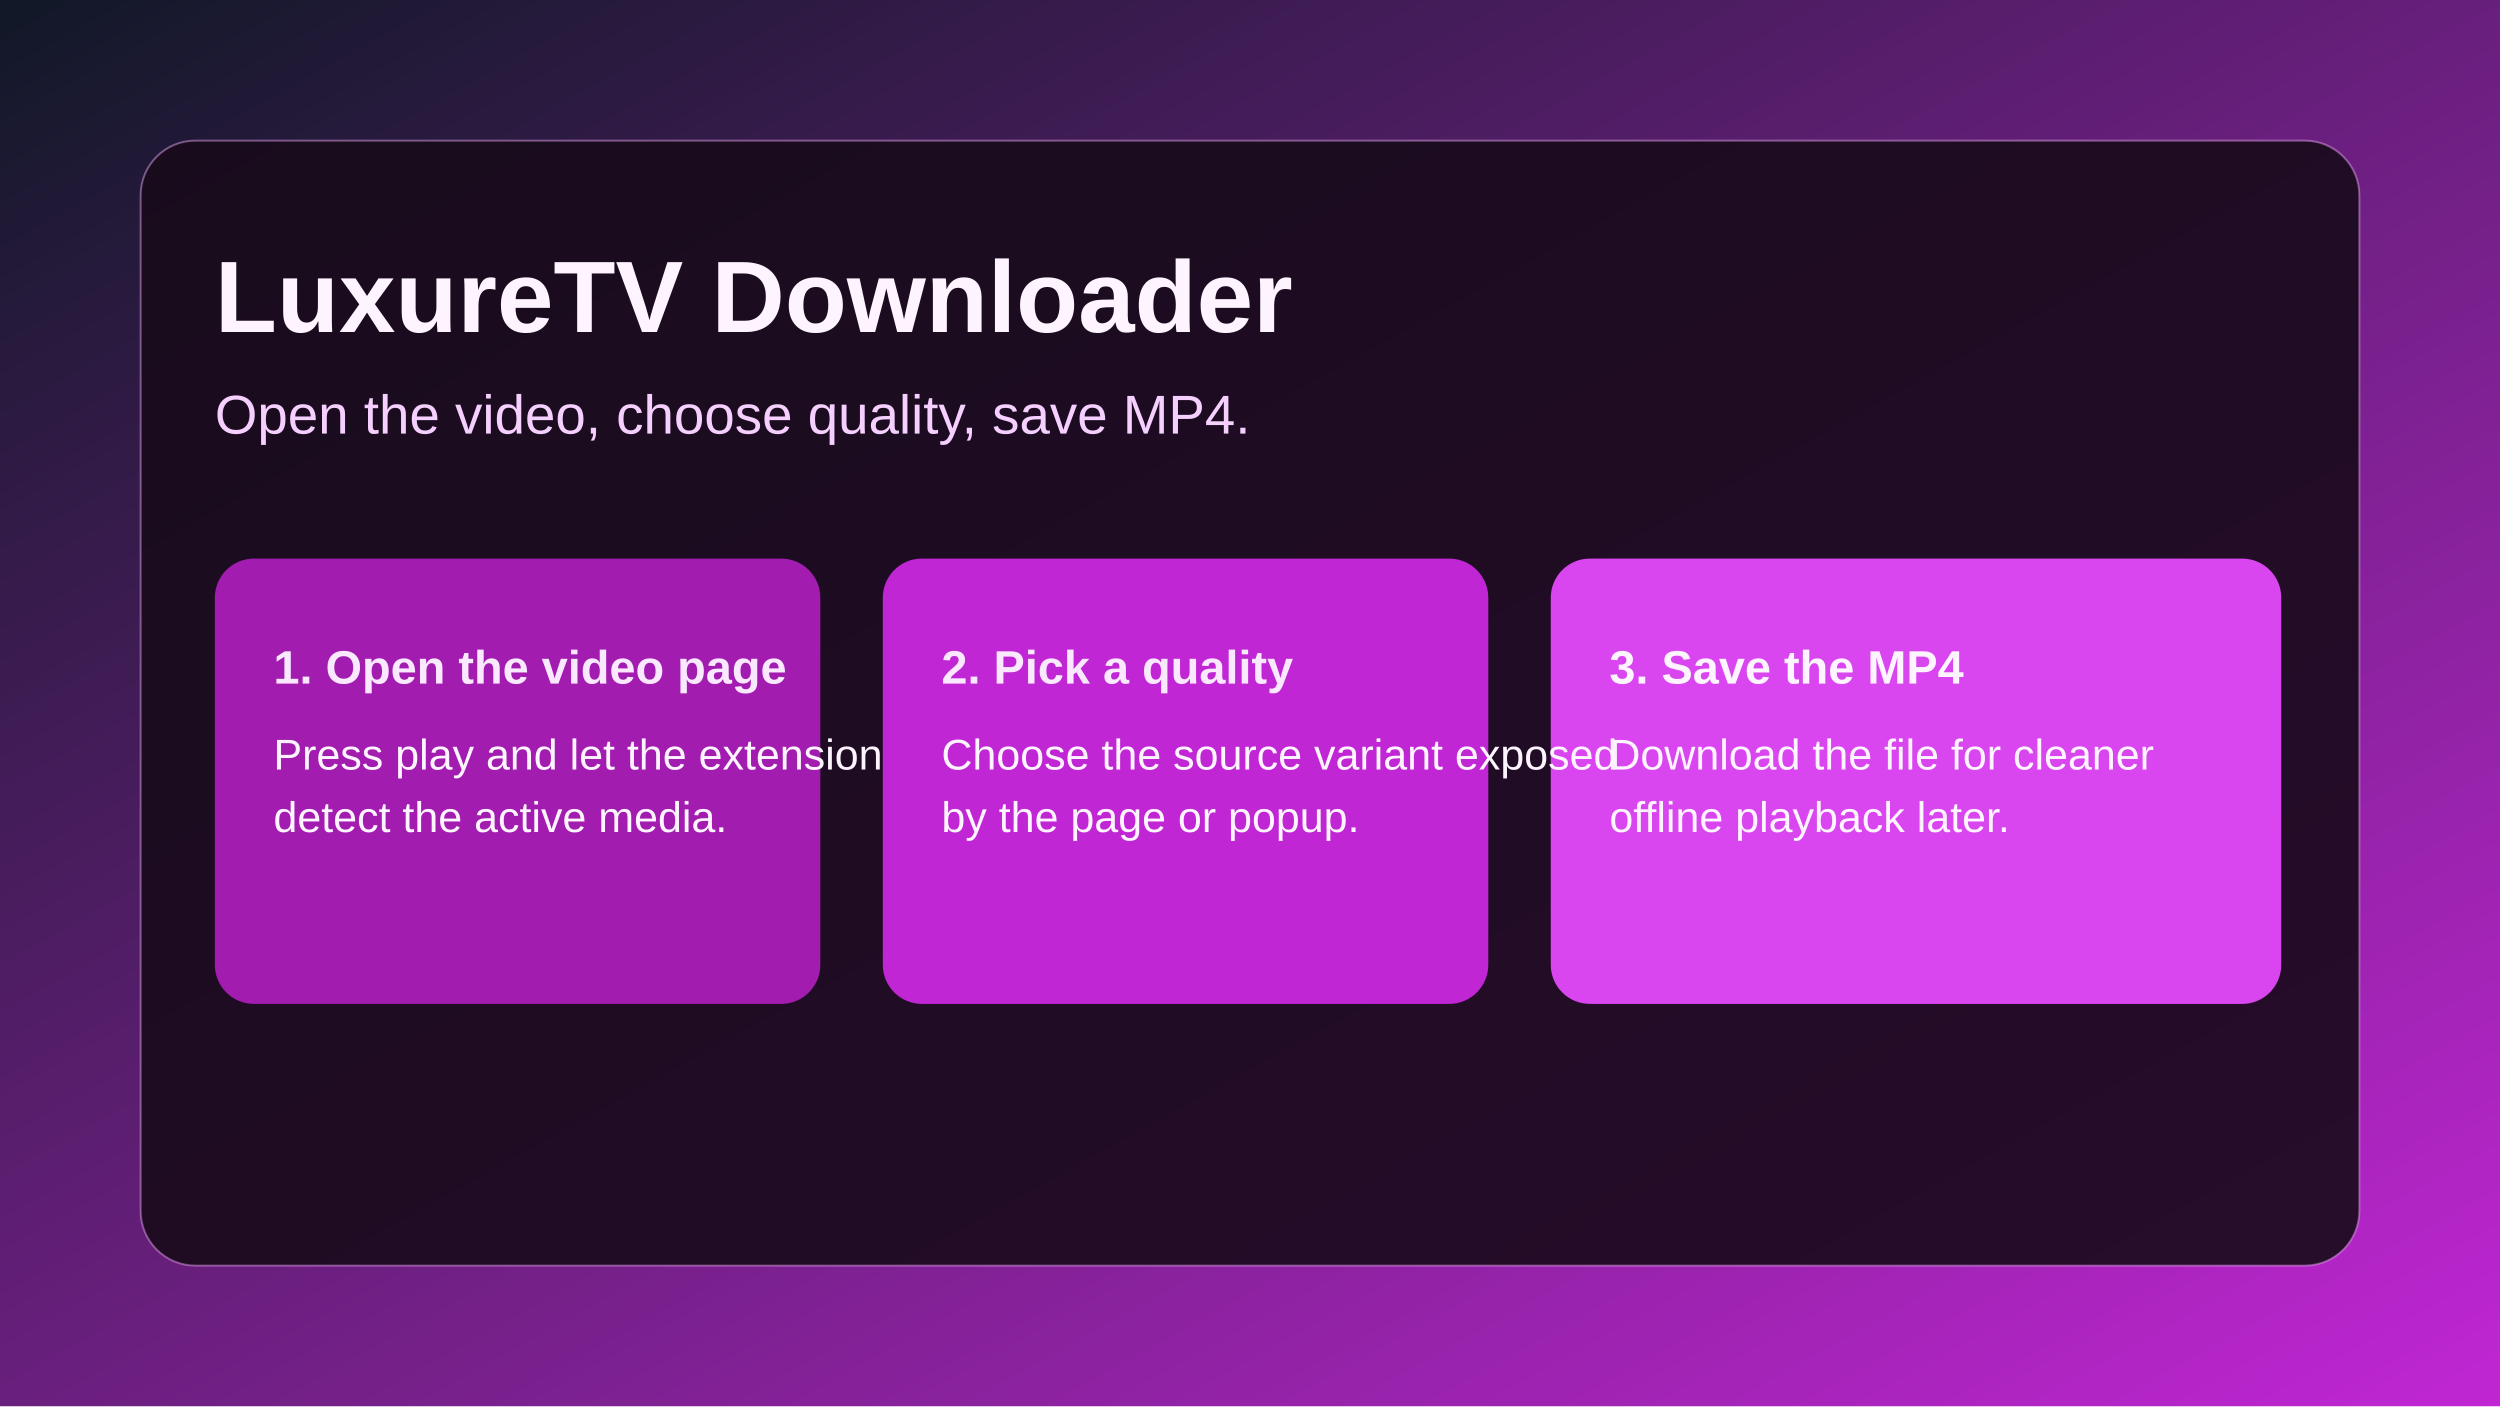
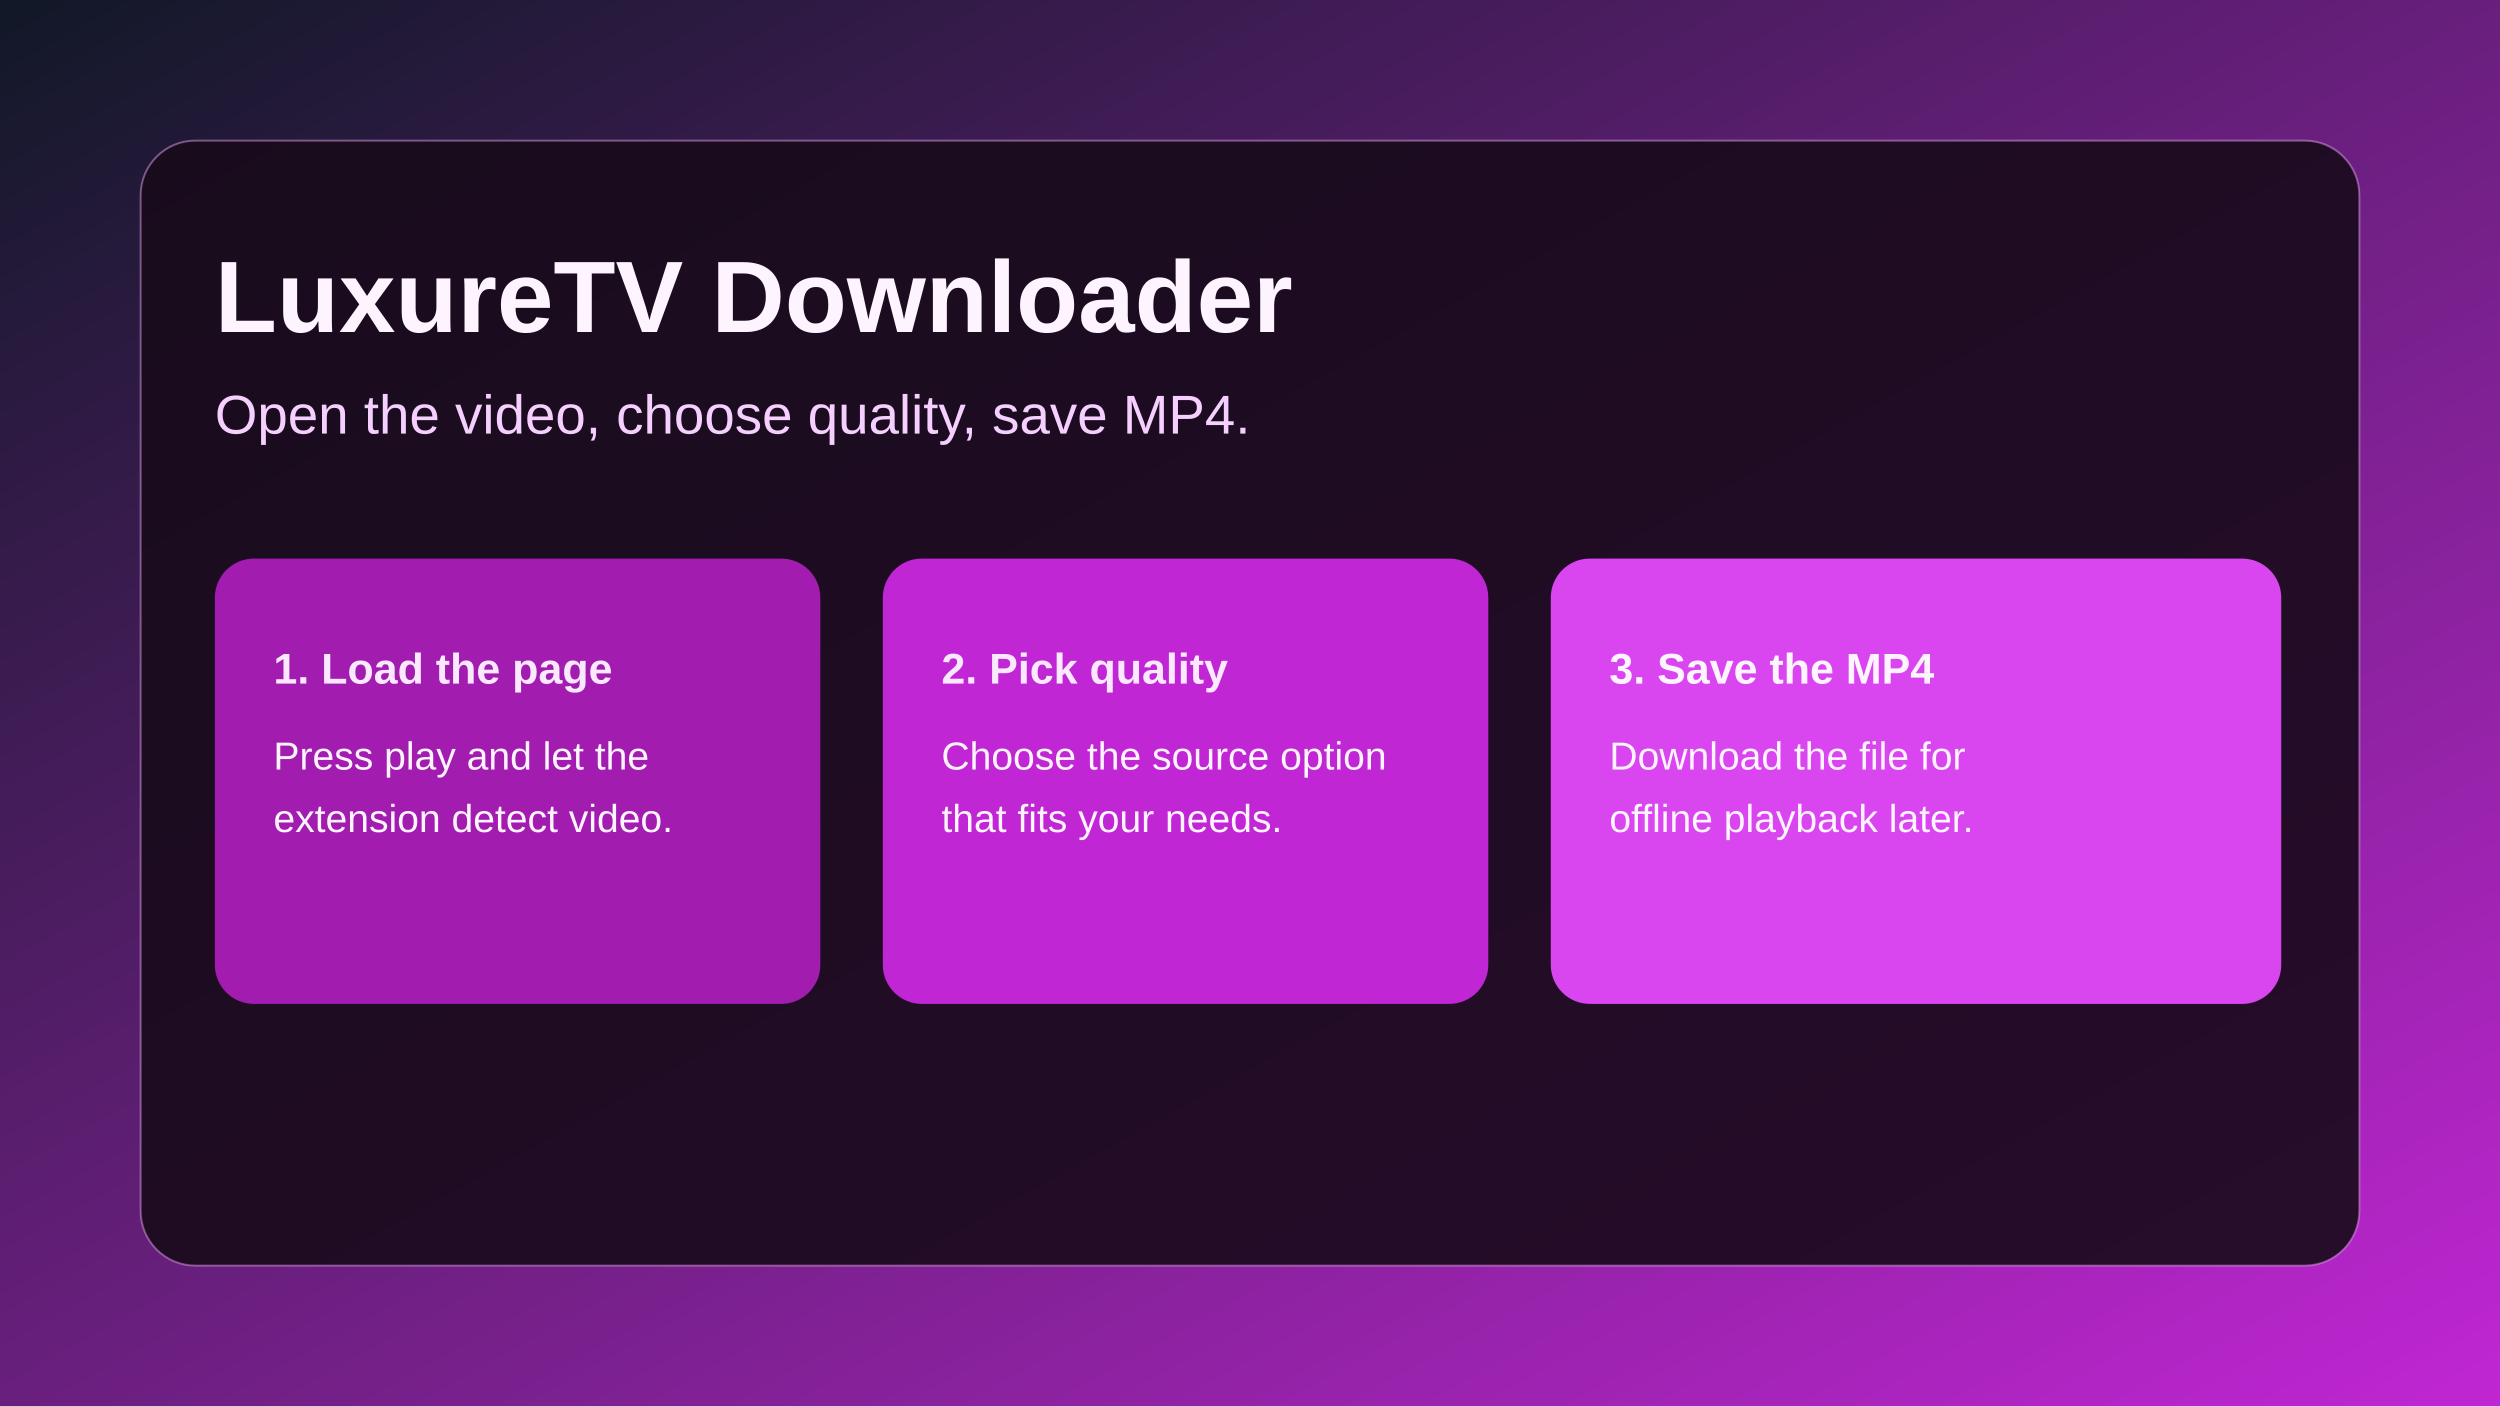
<svg xmlns="http://www.w3.org/2000/svg" width="1280" height="720" viewBox="0 0 1280 720" role="img" aria-labelledby="title desc">
  <defs>
    <linearGradient id="bg" x1="0" x2="1" y1="0" y2="1">
      <stop offset="0%" stop-color="#111827" />
      <stop offset="100%" stop-color="#c026d3" />
    </linearGradient>
  </defs>
  <rect width="1280" height="720" fill="url(#bg)" />
  <rect x="72" y="72" width="1136" height="576" rx="28" fill="#180a1a" fill-opacity="0.9" stroke="#f0abfc" stroke-opacity="0.45" />
  <text x="110" y="170" fill="#fdf4ff" font-family="Segoe UI, Arial, sans-serif" font-size="52" font-weight="700">LuxureTV Downloader</text>
  <text x="110" y="222" fill="#f5d0fe" font-family="Segoe UI, Arial, sans-serif" font-size="28">Open the video, choose quality, save MP4.</text>
  <rect x="110" y="286" width="310" height="228" rx="20" fill="#a21caf" />
  <rect x="452" y="286" width="310" height="228" rx="20" fill="#c026d3" />
  <rect x="794" y="286" width="374" height="228" rx="20" fill="#d946ef" />
-   <text x="140" y="350" fill="#fae8ff" font-family="Segoe UI, Arial, sans-serif" font-size="24" font-weight="700">1. Open the video page</text>
-   <text x="140" y="394" fill="#fdf4ff" font-family="Segoe UI, Arial, sans-serif" font-size="22">Press play and let the extension</text>
-   <text x="140" y="426" fill="#fdf4ff" font-family="Segoe UI, Arial, sans-serif" font-size="22">detect the active media.</text>
-   <text x="482" y="350" fill="#fae8ff" font-family="Segoe UI, Arial, sans-serif" font-size="24" font-weight="700">2. Pick a quality</text>
-   <text x="482" y="394" fill="#fdf4ff" font-family="Segoe UI, Arial, sans-serif" font-size="22">Choose the source variant exposed</text>
-   <text x="482" y="426" fill="#fdf4ff" font-family="Segoe UI, Arial, sans-serif" font-size="22">by the page or popup.</text>
-   <text x="824" y="350" fill="#fdf4ff" font-family="Segoe UI, Arial, sans-serif" font-size="24" font-weight="700">3. Save the MP4</text>
-   <text x="824" y="394" fill="#fdf4ff" font-family="Segoe UI, Arial, sans-serif" font-size="22">Download the file for cleaner</text>
-   <text x="824" y="426" fill="#fdf4ff" font-family="Segoe UI, Arial, sans-serif" font-size="22">offline playback later.</text>
+   <text x="140" y="350" fill="#fae8ff" font-family="Segoe UI, Arial, sans-serif" font-size="22" font-weight="700">1. Load the page</text>
+   <text x="140" y="394" fill="#fdf4ff" font-family="Segoe UI, Arial, sans-serif" font-size="20">Press play and let the</text>
+   <text x="140" y="426" fill="#fdf4ff" font-family="Segoe UI, Arial, sans-serif" font-size="20">extension detect video.</text>
+   <text x="482" y="350" fill="#fae8ff" font-family="Segoe UI, Arial, sans-serif" font-size="22" font-weight="700">2. Pick quality</text>
+   <text x="482" y="394" fill="#fdf4ff" font-family="Segoe UI, Arial, sans-serif" font-size="20">Choose the source option</text>
+   <text x="482" y="426" fill="#fdf4ff" font-family="Segoe UI, Arial, sans-serif" font-size="20">that fits your needs.</text>
+   <text x="824" y="350" fill="#fdf4ff" font-family="Segoe UI, Arial, sans-serif" font-size="22" font-weight="700">3. Save the MP4</text>
+   <text x="824" y="394" fill="#fdf4ff" font-family="Segoe UI, Arial, sans-serif" font-size="20">Download the file for</text>
+   <text x="824" y="426" fill="#fdf4ff" font-family="Segoe UI, Arial, sans-serif" font-size="20">offline playback later.</text>
</svg>
